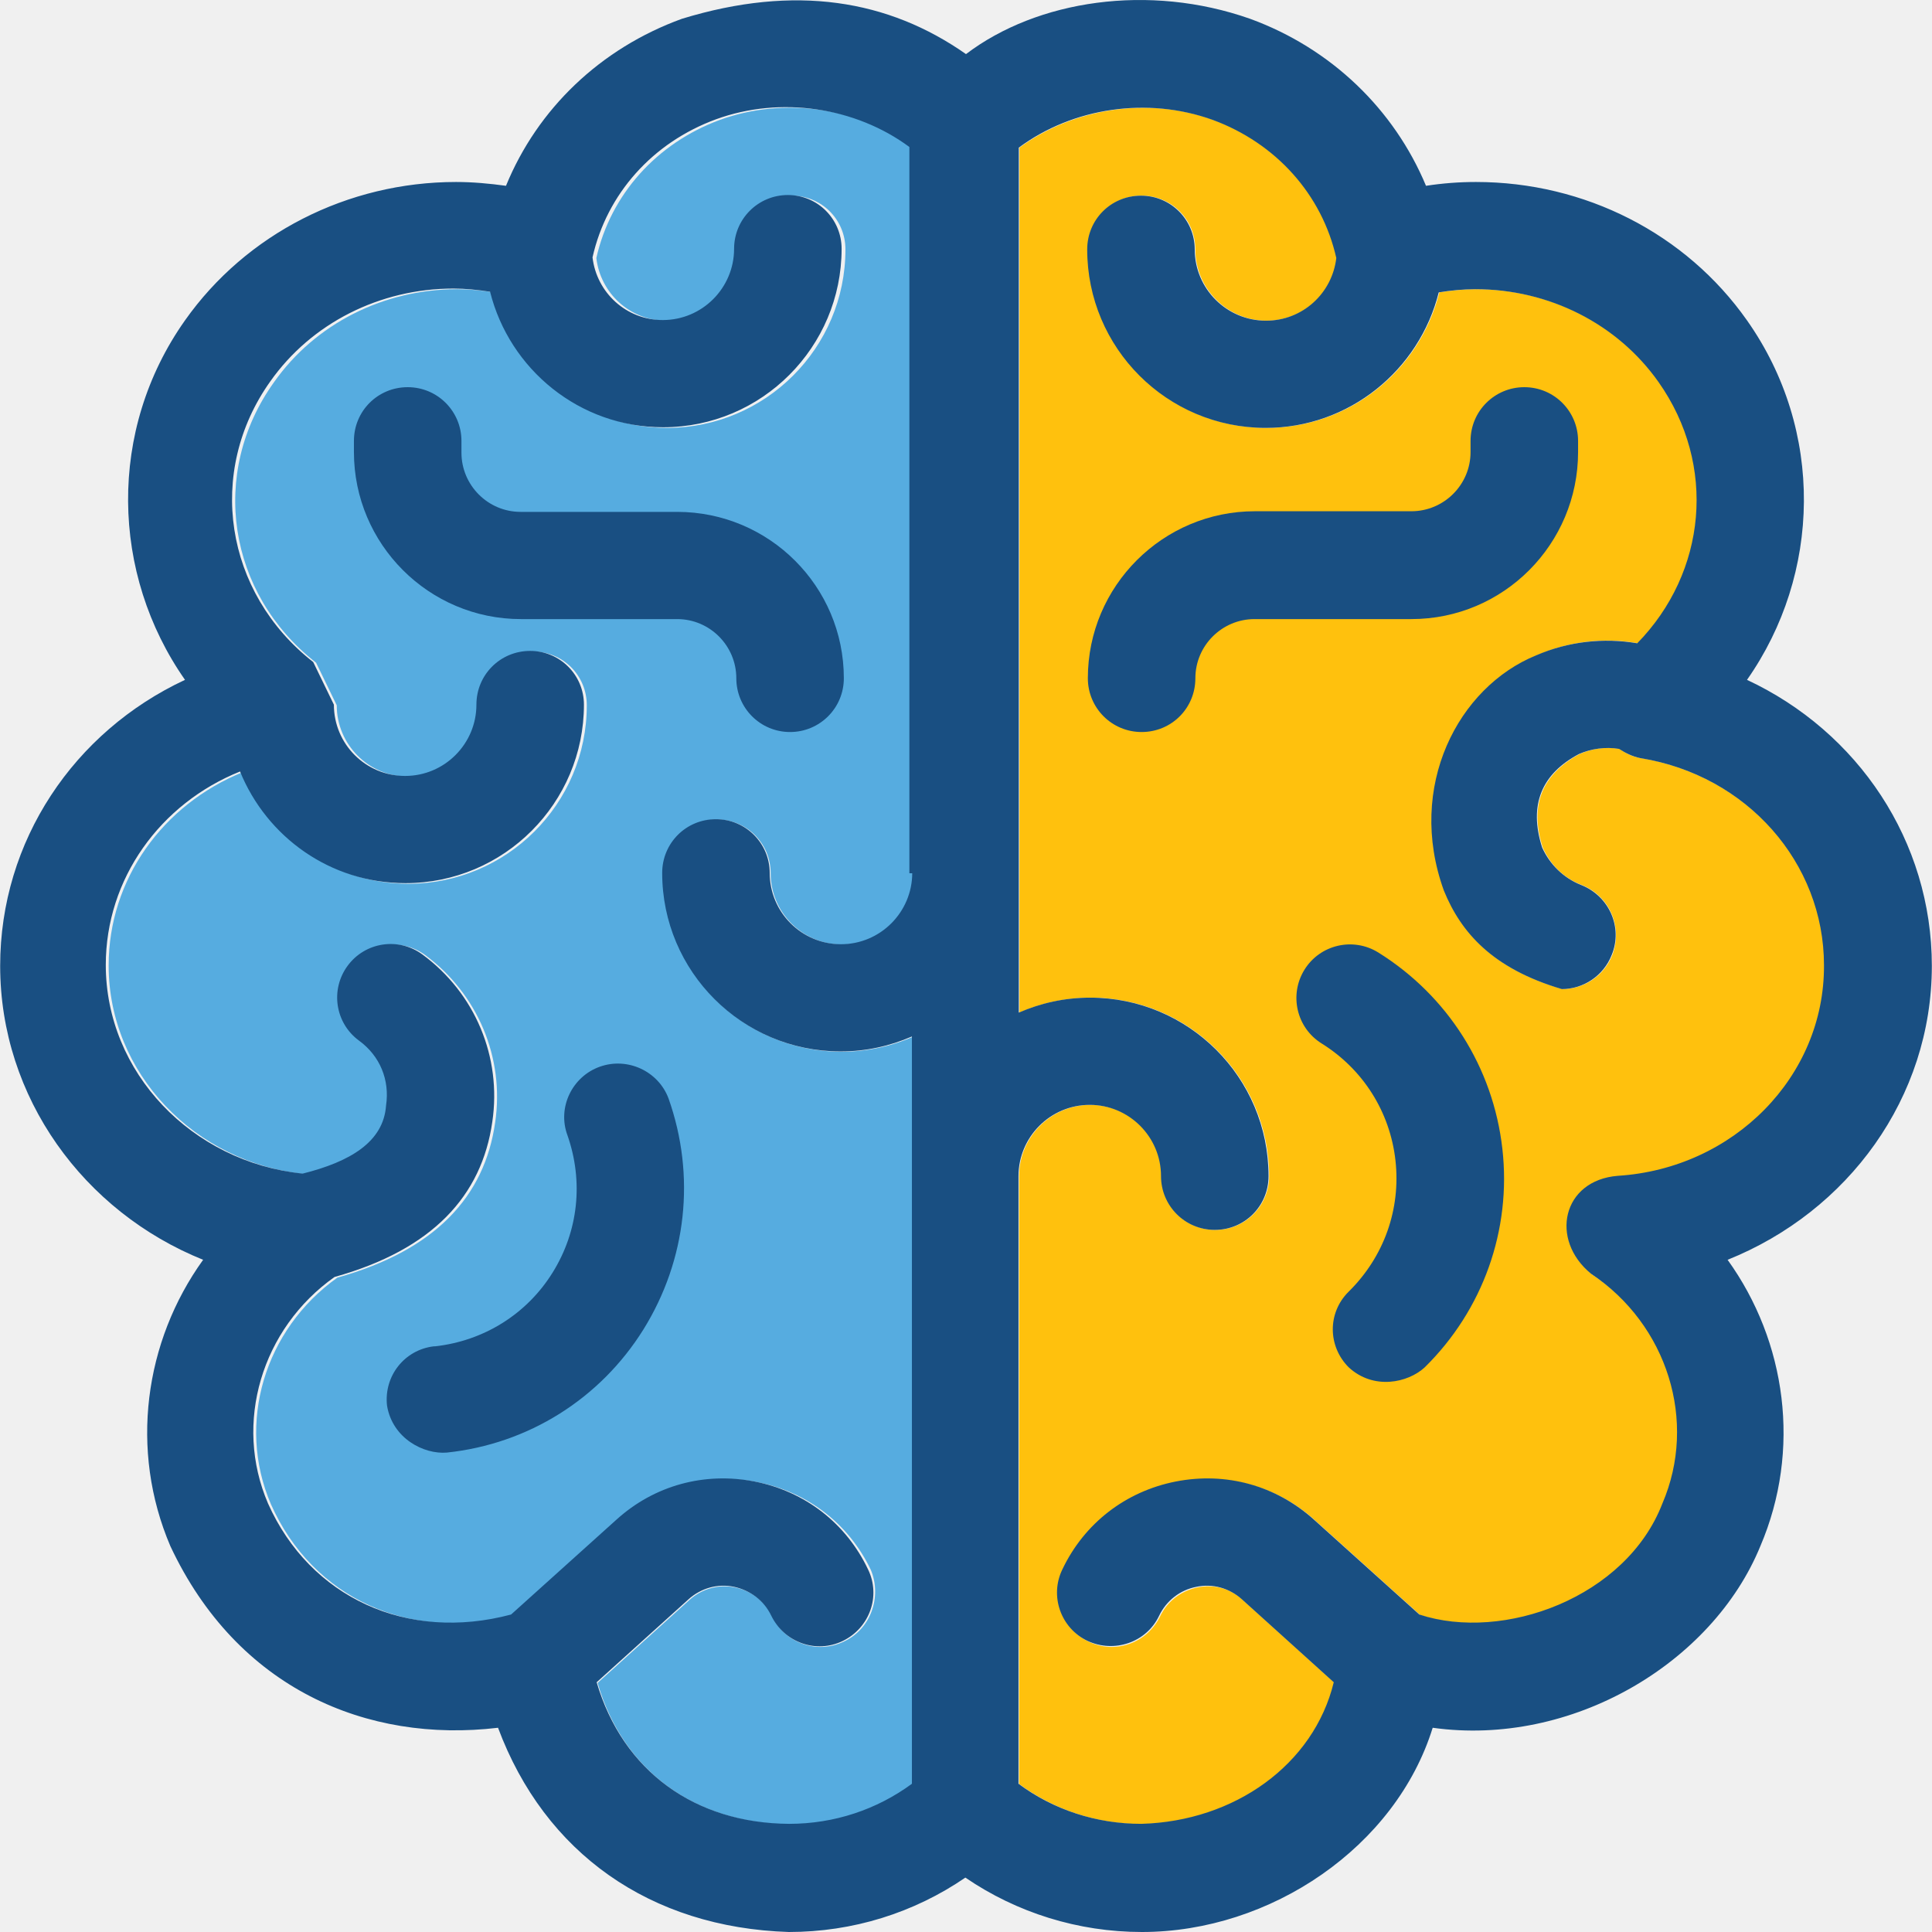
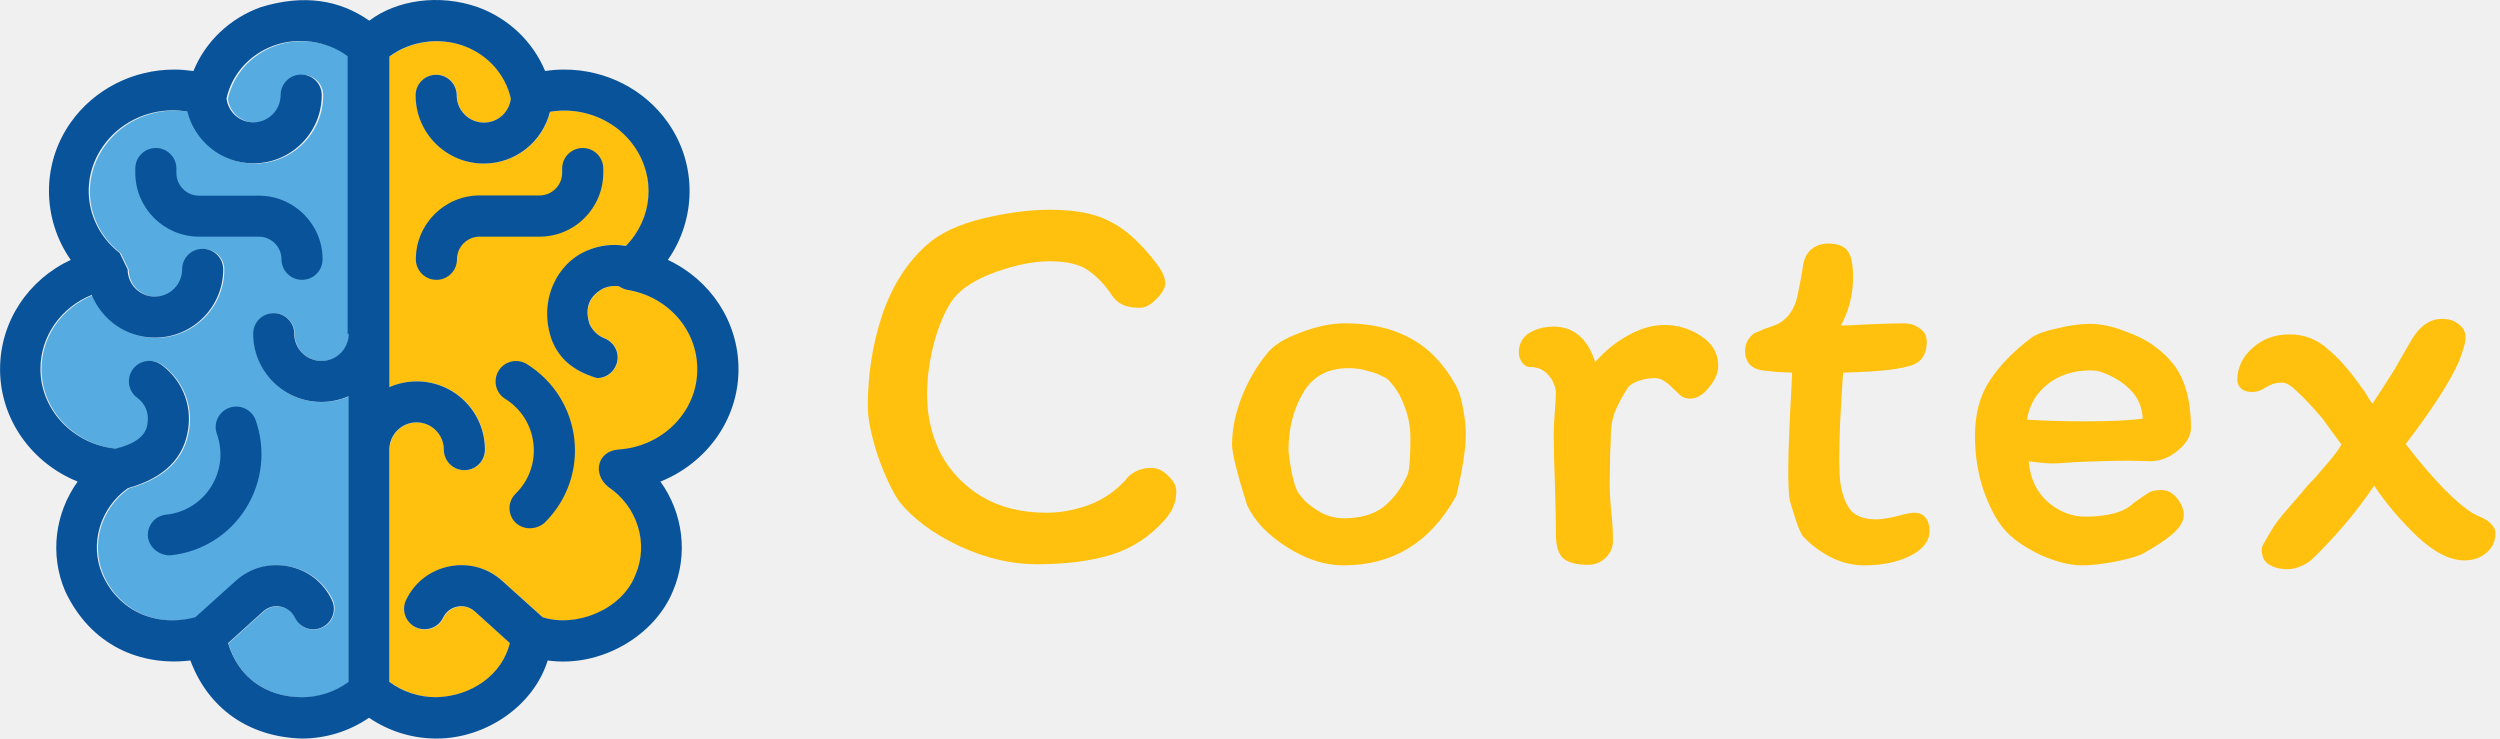
- <svg xmlns="http://www.w3.org/2000/svg" width="800" height="800" viewBox="0 0 800 800" fill="none">
-   <g clip-path="url(#clip0_2_2)">
-     <path d="M349.415 679.731C338.351 685.131 325.045 680.389 319.777 669.325C316.747 663.002 311.082 658.655 304.364 657.337C297.646 655.888 290.665 657.865 285.528 662.474L247.457 696.856C258.127 733.873 288.425 755.081 327.154 755.476C345.727 755.476 363.51 749.681 378.002 738.879V429.313C369.044 433.264 358.901 435.504 348.494 435.504C307.659 435.504 274.593 402.308 274.593 361.603C274.593 349.352 284.472 339.341 296.855 339.341C309.238 339.341 319.117 349.22 319.117 361.603C319.117 377.806 332.291 391.111 348.625 391.111C364.828 391.111 378.133 377.937 378.133 361.603V61.129C355.738 44.532 324.782 39.92 298.041 49.669C271.959 59.285 252.857 80.493 246.93 106.84C248.641 121.463 260.894 132.79 276.042 132.79C292.246 132.79 305.55 119.617 305.55 103.282C305.55 91.032 315.429 81.021 327.812 81.021C340.195 81.021 350.076 90.899 350.076 103.282C350.076 144.118 316.879 177.183 276.175 177.183C241.53 177.183 212.55 153.208 204.513 121.067C199.506 120.277 194.502 119.751 189.365 119.751C158.803 119.751 130.482 134.109 113.489 158.217C86.484 195.891 94.257 245.817 130.877 274.402L139.439 292.054C139.439 308.258 152.613 321.562 168.947 321.562C185.281 321.562 198.455 308.388 198.455 292.054C198.455 279.804 208.334 269.792 220.717 269.792C233.1 269.792 242.978 279.671 242.978 292.054C242.978 332.89 209.782 365.955 169.078 365.955C138.121 365.955 111.643 346.723 100.578 319.718C67.382 333.154 44.988 364.111 44.988 399.809C44.988 444.333 80.556 481.482 126.528 486.224C146.025 481.217 159.857 473.183 161.041 458.034C162.622 447.496 158.406 437.352 149.844 431.161C139.965 423.915 137.856 410.086 145.102 400.205C152.348 390.326 166.178 388.217 176.059 395.463C197.795 411.534 208.992 438.012 205.039 464.753C200.692 495.447 180.273 517.708 139.7 529.036C109.534 550.507 97.809 589.368 112.169 622.827C129.426 661.818 169.999 680.261 212.81 668.801L256.413 629.545C272.221 615.318 292.902 609.653 313.715 613.737C334.398 617.82 351.522 630.994 360.61 650.093C365.224 661.158 360.612 674.594 349.415 679.731Z" fill="#56ACE0" />
-     <path d="M679.53 313.919C676.237 313.391 673.339 312.075 670.704 310.098C665.172 309.175 659.507 309.835 654.107 312.205C638.694 320.504 633.162 333.281 638.827 350.933C641.989 358.179 647.652 363.712 655.03 366.477C666.49 371.088 672.023 383.734 667.676 395.327C664.251 404.152 655.821 409.554 646.994 409.554C618.277 401.254 605.235 386.238 598.122 368.718C582.709 325.906 604.049 284.806 636.322 271.37C649.759 265.574 663.986 263.861 678.213 266.363C707.063 236.855 711.277 192.462 687.039 158.213C670.046 134.107 641.724 119.747 611.163 119.747C606.156 119.747 601.152 120.275 596.015 121.063C587.98 153.206 558.998 177.179 524.353 177.179C483.518 177.179 450.452 143.983 450.452 103.278C450.452 91.028 460.331 81.017 472.714 81.017C485.097 81.017 494.976 90.895 494.976 103.278C494.976 119.482 508.149 132.786 524.484 132.786C539.632 132.786 551.882 121.457 553.596 106.836C547.669 80.491 528.7 59.282 502.485 49.665C475.744 39.916 444.655 44.658 422.13 61.125V419.298C431.088 415.347 441.232 413.107 451.638 413.107C492.474 413.107 525.539 446.303 525.539 487.008C525.539 499.259 515.66 509.27 503.277 509.27C490.894 509.27 481.016 499.391 481.016 487.008C481.016 470.805 467.842 457.501 451.508 457.501C435.304 457.501 422 470.674 422 487.008V738.743C436.49 749.412 454.142 755.34 472.849 755.34C511.314 754.417 543.982 730.839 552.545 696.72L514.607 662.47C509.47 657.728 502.619 655.884 495.771 657.333C489.052 658.782 483.387 662.998 480.357 669.321C474.955 680.385 461.784 685.129 450.719 679.727C439.654 674.325 434.911 661.154 440.313 650.089C449.403 630.988 466.395 617.816 487.208 613.733C507.891 609.649 528.834 615.314 544.51 629.541L588.113 668.797C622.89 680.257 673.736 661.816 688.754 622.823C703.377 588.706 690.994 548.659 659.246 527.713C641.989 513.356 647.259 488.853 670.311 487.141C718.392 484.243 755.935 446.041 755.935 400.199C755.538 357.256 723.527 321.163 679.53 313.919Z" fill="#FFC10D" />
-     <path d="M799.931 399.938C799.931 348.301 769.369 302.984 723.395 281.513C754.089 237.778 755.538 178.237 723.395 132.658C698.103 96.697 656.212 75.356 611.161 75.356C604.18 75.356 597.329 75.884 590.478 76.937C577.305 45.322 551.222 20.03 517.633 7.78C475.742 -6.973 429.507 0.008 399.999 22.402C367.856 -0.124 329.261 -6.578 282.365 7.78C248.643 20.03 222.561 45.059 209.52 76.937C202.801 76.014 195.82 75.356 188.839 75.356C143.92 75.356 101.897 96.827 76.605 132.658C44.462 178.104 45.911 237.646 76.605 281.513C30.631 302.984 0.069 348.168 0.069 399.938C0.069 454.475 34.714 501.765 84.112 521.655C59.741 555.51 53.55 600.43 70.543 640.212C98.207 699.228 151.953 721.885 206.225 715.43C225.589 767.332 269.191 798.156 326.626 800C353.104 800 378.395 792.096 399.736 777.473C420.944 791.963 446.369 800 472.847 800C526.197 800 577.967 764.697 593.248 715.43C650.682 723.464 709.037 688.819 728.929 640.212C745.922 600.43 739.731 555.51 715.36 521.655C765.286 501.633 799.931 454.473 799.931 399.938ZM377.737 361.472C377.737 377.676 364.564 390.98 348.229 390.98C332.026 390.98 318.722 377.807 318.722 361.472C318.722 349.222 308.843 339.211 296.46 339.211C284.077 339.211 274.198 349.089 274.198 361.472C274.198 402.308 307.394 435.373 348.099 435.373C358.638 435.373 368.517 433.134 377.607 429.183V738.617C363.117 749.286 345.464 755.214 326.758 755.214C288.03 754.951 257.996 733.61 247.062 696.593L285.132 662.211C290.269 657.6 297.25 655.625 303.969 657.074C310.687 658.523 316.352 662.739 319.382 669.062C324.784 680.127 337.955 684.87 349.02 679.468C360.085 674.067 364.828 660.895 359.427 649.83C350.336 630.729 333.344 617.557 312.531 613.474C291.718 609.39 270.905 615.055 255.229 629.282L211.627 668.538C168.682 679.998 128.373 661.557 110.985 622.564C96.627 589.235 108.35 550.112 138.516 528.773C179.089 517.443 199.506 495.182 203.855 464.49C207.806 437.749 196.741 411.272 174.875 395.2C164.996 387.954 151.164 390.063 143.918 399.942C136.672 409.821 138.781 423.653 148.66 430.899C157.355 437.222 161.438 447.233 159.857 457.772C158.803 472.92 144.839 481.087 125.345 485.961C79.37 481.219 43.804 444.07 43.804 399.547C43.804 363.848 66.331 332.759 99.394 319.455C110.459 346.591 136.807 365.692 167.894 365.692C208.729 365.692 241.795 332.496 241.795 291.791C241.795 279.541 231.916 269.53 219.533 269.53C207.15 269.53 197.271 279.408 197.271 291.791C197.271 307.995 184.097 321.299 167.763 321.299C151.429 321.299 138.255 308.126 138.255 291.791L129.693 274.139C92.939 245.42 85.298 195.362 111.908 157.95C128.9 133.844 157.222 119.484 187.784 119.484C192.79 119.484 197.795 120.012 202.932 120.801C210.966 152.943 239.948 176.917 274.593 176.917C315.429 176.917 348.494 143.72 348.494 103.016C348.494 90.765 338.616 80.754 326.232 80.754C313.982 80.754 303.971 90.632 303.971 103.016C303.971 119.219 290.797 132.523 274.463 132.523C259.315 132.523 247.064 121.194 245.35 106.573C251.278 80.228 270.247 59.02 296.462 49.402C323.202 39.654 354.292 44.395 376.553 60.862V361.601H377.739V361.472H377.737ZM669.914 486.88C646.861 488.724 641.592 513.358 658.849 527.453C690.464 548.528 702.979 588.575 688.357 622.562C673.339 661.553 622.493 679.996 587.715 668.536L544.113 629.28C528.304 615.053 507.624 609.388 486.811 613.472C466.128 617.555 449.003 630.729 439.915 649.828C434.515 660.893 439.257 674.199 450.322 679.466C461.387 684.603 474.693 680.125 479.96 669.06C482.99 662.737 488.655 658.391 495.373 657.072C502.091 655.623 509.073 657.6 514.21 662.209L552.28 696.591C543.98 730.708 511.18 754.158 472.584 755.212C454.01 755.212 436.227 749.416 421.735 738.615V487.011C421.735 470.807 434.909 457.503 451.243 457.503C467.447 457.503 480.751 470.676 480.751 487.011C480.751 499.261 490.629 509.272 503.013 509.272C515.396 509.272 525.274 499.394 525.274 487.011C525.274 446.175 492.211 413.109 451.373 413.109C440.834 413.109 430.956 415.349 421.865 419.3V61.129C444.26 44.532 475.216 39.92 502.22 49.669C528.302 59.285 547.404 80.493 553.331 106.84C551.62 121.463 539.367 132.79 524.219 132.79C508.015 132.79 494.711 119.617 494.711 103.282C494.711 91.032 484.832 81.021 472.449 81.021C460.066 81.021 450.187 90.899 450.187 103.282C450.187 144.118 483.251 177.183 524.088 177.183C558.733 177.183 587.713 153.208 595.75 121.067C600.757 120.277 605.761 119.751 610.898 119.751C641.459 119.751 669.781 134.109 686.774 158.217C711.012 192.599 706.666 236.992 677.948 266.367C663.984 263.995 649.494 265.577 636.057 271.374C603.785 284.547 582.311 325.646 597.857 368.722C604.97 386.243 618.144 401.128 646.729 409.558C655.554 409.558 663.986 404.156 667.411 395.331C672.023 384.001 666.358 371.092 654.766 366.481C647.389 363.583 641.724 357.919 638.562 350.937C632.897 333.155 638.429 320.376 653.842 312.209C658.979 309.97 664.907 309.179 670.44 310.102C673.074 311.814 675.972 313.263 679.265 313.923C723.395 321.036 755.273 357.262 755.273 399.679C755.538 445.78 717.865 483.85 669.914 486.88Z" fill="#194F82" />
-     <path d="M248.38 441.696C236.92 445.78 230.728 458.558 234.944 470.018C241.662 489.12 239.555 509.8 228.753 527.057C218.084 544.182 200.299 555.247 180.144 557.486H179.616C167.498 558.935 158.936 569.737 160.252 581.987C162.492 595.687 175.533 602.275 185.018 601.484C218.74 597.928 248.513 579.222 266.428 550.505C284.344 521.655 288.164 486.88 276.835 454.87C272.617 443.54 259.84 437.613 248.38 441.696Z" fill="#194F82" />
-     <path d="M280.391 211.959H215.58C202.011 211.959 191.079 200.894 191.079 187.457V182.583C191.079 170.333 181.2 160.322 168.817 160.322C156.434 160.322 146.555 170.2 146.555 182.583V187.195C146.555 225.265 177.512 256.352 215.712 256.352H280.391C293.96 256.352 304.892 267.417 304.892 280.853C304.892 293.104 314.771 303.115 327.154 303.115C339.404 303.115 349.415 293.236 349.415 280.853C349.415 242.785 318.459 211.959 280.391 211.959Z" fill="#194F82" />
-     <path d="M653.447 187.195V182.583C653.447 170.333 643.568 160.322 631.185 160.322C618.935 160.322 608.924 170.2 608.924 182.583V187.195C608.924 200.764 597.859 211.696 584.422 211.696H519.612C481.541 211.696 450.454 242.652 450.454 280.853C450.454 293.104 460.333 303.115 472.716 303.115C485.099 303.115 494.978 293.236 494.978 280.853C494.978 267.284 506.043 256.352 519.479 256.352H584.422C622.623 256.352 653.447 225.265 653.447 187.195Z" fill="#194F82" />
-     <path d="M570.721 394.406C560.314 387.95 546.615 391.113 540.16 401.519C533.704 411.926 536.867 425.625 547.273 432.08C564.398 442.75 575.595 460.402 577.835 480.557C580.074 500.712 573.093 520.339 558.603 534.699L558.34 534.961C549.645 543.656 549.778 557.488 558.472 566.181C568.746 575.666 582.974 572.636 589.957 566.181C614.063 542.47 625.918 509.274 622.099 475.683C618.277 441.959 599.438 412.321 570.721 394.406Z" fill="#194F82" />
-   </g>
-   <defs>
-     <clipPath id="clip0_2_2">
-       <rect width="800" height="800" fill="white" />
-     </clipPath>
-   </defs>
+ <svg xmlns="http://www.w3.org/2000/svg" width="1354" height="400" viewBox="0 0 1354 400" fill="none">
+   <path d="M623 138.5C626 142.1 628.1 145 629.3 147.2C630.5 149.4 631.1 151.5 631.1 153.5C631.1 155.9 629.5 158.7 626.3 161.9C623.3 165.1 620.3 166.7 617.3 166.7C613.3 166.7 610.1 166.1 607.7 164.9C605.3 163.7 603.3 161.8 601.7 159.2C598.5 154.4 594.6 150.3 590 146.9C585.4 143.3 578.2 141.5 568.4 141.5C560 141.5 550.4 143.4 539.6 147.2C529 151 521.4 155.7 516.8 161.3C512.8 166.3 509.3 173.9 506.3 184.1C503.5 194.3 502.1 204.2 502.1 213.8C502.1 225.4 504.6 236.1 509.6 245.9C514.8 255.5 522.2 263.2 531.8 269C541.6 274.8 553.3 277.7 566.9 277.7C574.3 277.7 581.9 276.3 589.7 273.5C597.7 270.5 604.6 265.7 610.4 259.1H610.1C613.7 255.3 618.2 253.4 623.6 253.4C626.8 253.4 629.8 254.8 632.6 257.6C635.6 260.4 637.1 263.2 637.1 266C637.1 269 636.6 271.7 635.6 274.1C634.8 276.3 633.2 278.8 630.8 281.6C622.6 290.8 612.9 297.1 601.7 300.5C590.5 303.9 577.1 305.6 561.5 305.6C547.7 305.6 533.7 302.3 519.5 295.7C505.5 289.1 494.7 281.1 487.1 271.7C483.1 265.9 479.2 257.6 475.4 246.8C471.8 235.8 470 226.9 470 220.1C470 202.7 472.6 186.2 477.8 170.6C483.2 154.8 491.2 142.2 501.8 132.8C508.8 126.4 518.9 121.6 532.1 118.4C545.3 115.2 557.4 113.6 568.4 113.6C581.8 113.6 592.3 115.5 599.9 119.3C607.7 122.9 615.4 129.3 623 138.5ZM788.473 208.7C790.073 211.5 791.373 215.6 792.373 221C793.373 226.2 793.873 230.9 793.873 235.1C793.873 242.9 792.173 254 788.773 268.4C774.973 293.6 754.573 306.2 727.573 306.2C717.573 306.2 707.373 302.9 696.973 296.3C686.573 289.7 679.373 282.1 675.373 273.5C669.973 256.3 667.273 245.4 667.273 240.8C667.273 232.8 668.973 224.3 672.373 215.3C675.973 206.3 680.473 198.5 685.873 191.9C689.273 187.3 695.373 183.4 704.173 180.2C712.973 176.8 720.973 175.1 728.173 175.1C742.173 175.1 754.073 177.8 763.873 183.2C773.673 188.4 781.873 196.9 788.473 208.7ZM762.373 257C763.373 254.4 763.873 247.7 763.873 236.9C763.873 231.1 762.773 225.4 760.573 219.8C758.573 214.2 755.573 209.4 751.573 205.4C751.173 205 750.073 204.4 748.273 203.6C746.473 202.6 743.973 201.7 740.773 200.9C737.773 199.9 734.273 199.4 730.273 199.4C719.073 199.4 710.873 203.9 705.673 212.9C700.473 221.9 697.873 232.1 697.873 243.5C697.873 245.5 698.373 249.3 699.373 254.9C700.573 260.5 701.573 264 702.373 265.4C702.973 266.8 704.473 268.8 706.873 271.4C709.473 273.8 712.573 276 716.173 278C719.973 279.8 723.873 280.7 727.873 280.7C736.873 280.7 744.073 278.6 749.473 274.4C754.873 270 759.173 264.2 762.373 257ZM873.589 293C873.589 296.4 872.289 299.4 869.689 302C867.089 304.6 863.889 305.9 860.089 305.9C854.089 305.9 849.689 304.8 846.889 302.6C844.089 300.2 842.689 295.9 842.689 289.7C842.689 282.3 842.489 272.6 842.089 260.6C841.689 250.6 841.489 242.2 841.489 235.4C841.489 232.2 841.689 228 842.089 222.8C842.489 218 842.689 214.4 842.689 212C842.089 208.2 840.589 205.1 838.189 202.7C835.789 200.1 832.689 198.8 828.889 198.8C827.089 198.8 825.589 198 824.389 196.4C823.189 194.6 822.589 192.8 822.589 191C822.589 186.4 824.389 182.9 827.989 180.5C831.789 178.1 836.289 176.9 841.489 176.9C852.289 176.9 859.789 183.3 863.989 196.1C869.189 190.1 875.089 185.3 881.689 181.7C888.489 177.9 894.989 176 901.189 176C908.589 176 915.289 178 921.289 182C927.489 186 930.589 191.4 930.589 198.2C930.589 202 928.889 205.9 925.489 209.9C922.289 213.9 918.989 215.9 915.589 215.9C913.789 215.9 912.189 215.5 910.789 214.7C909.589 213.7 908.089 212.3 906.289 210.5C904.289 208.5 902.589 207.1 901.189 206.3C899.789 205.3 898.189 204.8 896.389 204.8C893.189 204.8 890.189 205.3 887.389 206.3C884.589 207.3 882.689 208.5 881.689 209.9C878.489 214.9 876.089 219.4 874.489 223.4C873.089 227.4 872.389 231.7 872.389 236.3C872.389 239.7 872.289 242.4 872.089 244.4L871.789 261.5C871.789 264.1 871.889 267 872.089 270.2C872.289 273.4 872.489 275.8 872.689 277.4C873.289 282.8 873.589 288 873.589 293ZM954.427 200.6C951.627 200.2 949.327 199.1 947.527 197.3C945.927 195.3 945.127 192.9 945.127 190.1C945.127 186.5 946.527 183.5 949.327 181.1C949.927 180.5 950.927 180 952.327 179.6C953.727 179 954.827 178.5 955.627 178.1C960.027 176.7 962.827 175.6 964.027 174.8C968.627 172 971.727 167.4 973.327 161C974.927 153.4 975.927 148.2 976.327 145.4C976.727 141 978.127 137.7 980.527 135.5C983.127 133.1 986.327 131.9 990.127 131.9C995.127 131.9 998.627 133.2 1000.63 135.8C1002.63 138.4 1003.63 143.2 1003.63 150.2C1003.63 159.4 1001.43 168.1 997.027 176.3C999.827 176.3 1004.43 176.1 1010.83 175.7C1020.43 175.3 1027.13 175.1 1030.93 175.1C1034.33 175.1 1037.23 176 1039.63 177.8C1042.23 179.4 1043.53 181.8 1043.53 185C1043.53 192.6 1040.03 197.1 1033.03 198.5C1026.63 200.3 1015.03 201.4 998.227 201.8C996.827 221.4 996.127 236.9 996.127 248.3C996.127 255.3 996.427 260.3 997.027 263.3C998.227 269.5 1000.23 274.1 1003.03 277.1C1006.03 279.9 1010.43 281.3 1016.23 281.3C1019.03 281.3 1023.23 280.6 1028.83 279.2C1032.23 278.2 1034.93 277.7 1036.93 277.7C1039.53 277.7 1041.53 278.6 1042.93 280.4C1044.33 282.2 1045.03 284.6 1045.03 287.6C1045.03 293 1041.53 297.5 1034.53 301.1C1027.53 304.5 1019.23 306.2 1009.63 306.2C1003.63 306.2 997.727 304.8 991.927 302C986.127 299 981.227 295.4 977.227 291.2C976.427 290.8 975.227 288.6 973.627 284.6C972.227 280.6 970.827 276.2 969.427 271.4C968.827 269 968.527 263.2 968.527 254C968.527 245.2 969.127 230 970.327 208.4L970.627 201.8C969.227 201.8 966.627 201.7 962.827 201.5C959.027 201.1 956.227 200.8 954.427 200.6ZM1069.63 236.3C1069.63 224.1 1072.33 214 1077.73 206C1083.13 197.8 1090.63 190.1 1100.23 182.9C1103.03 180.9 1107.73 179.2 1114.33 177.8C1120.93 176.2 1126.73 175.4 1131.73 175.4C1137.73 175.4 1144.03 176.7 1150.63 179.3C1157.43 181.7 1162.93 184.5 1167.13 187.7C1174.53 193.1 1179.63 199.4 1182.43 206.6C1185.23 213.6 1186.63 222 1186.63 231.8C1186.63 236 1184.23 240.1 1179.43 244.1C1174.83 247.9 1169.83 249.8 1164.43 249.8L1153.03 249.5C1147.23 249.5 1138.93 249.7 1128.13 250.1L1121.83 250.4C1117.43 250.8 1114.13 251 1111.93 251C1108.73 251 1104.33 250.6 1098.73 249.8C1099.53 259.2 1103.03 266.6 1109.23 272C1115.43 277.2 1122.13 279.8 1129.33 279.8C1141.93 279.8 1150.73 277.3 1155.73 272.3C1159.93 269.3 1162.73 267.4 1164.13 266.6C1165.53 265.8 1167.73 265.4 1170.73 265.4C1173.93 265.4 1176.73 266.9 1179.13 269.9C1181.53 272.9 1182.73 275.9 1182.73 278.9C1182.73 282.3 1180.63 285.8 1176.43 289.4C1172.43 292.8 1166.93 296.4 1159.93 300.2C1156.13 301.8 1150.93 303.2 1144.33 304.4C1137.73 305.6 1132.23 306.2 1127.83 306.2C1120.83 306.2 1113.03 304.2 1104.43 300.2C1095.83 296 1089.43 291.4 1085.23 286.4C1081.03 281.4 1077.33 274.3 1074.13 265.1C1071.13 255.9 1069.63 246.3 1069.63 236.3ZM1129.33 228.2C1143.53 228.2 1153.93 227.7 1160.53 226.7C1160.13 220.9 1158.33 216.2 1155.13 212.6C1151.93 208.8 1147.53 205.6 1141.93 203C1140.13 202.2 1138.53 201.6 1137.13 201.2C1135.73 200.8 1134.13 200.6 1132.33 200.6C1123.13 200.6 1115.33 203.1 1108.93 208.1C1102.73 213.1 1099.03 219.5 1097.83 227.3C1107.83 227.9 1118.33 228.2 1129.33 228.2ZM1322.42 172.7C1326.42 172.7 1329.52 173.7 1331.72 175.7C1334.12 177.5 1335.32 179.8 1335.32 182.6C1335.32 184.6 1334.92 186.7 1334.12 188.9C1333.52 190.9 1332.82 193 1332.02 195.2C1327.42 206 1317.72 221.1 1302.92 240.5C1318.12 260.1 1330.42 272.7 1339.82 278.3C1340.62 278.7 1342.12 279.4 1344.32 280.4C1346.52 281.4 1348.22 282.6 1349.42 284C1350.82 285.4 1351.52 287 1351.52 288.8C1351.52 293.2 1349.82 296.8 1346.42 299.6C1343.22 302.2 1339.32 303.5 1334.72 303.5C1326.92 303.5 1318.42 299.2 1309.22 290.6C1300.02 281.8 1292.22 272.6 1285.82 263C1281.22 270 1275.92 277 1269.92 284C1264.12 290.8 1258.72 296.6 1253.72 301.4C1251.72 303.6 1249.32 305.3 1246.52 306.5C1243.92 307.7 1241.32 308.3 1238.72 308.3C1235.12 308.3 1231.92 307.5 1229.12 305.9C1226.32 304.3 1224.92 301.5 1224.92 297.5C1224.92 296.5 1225.62 294.9 1227.02 292.7C1228.42 290.3 1229.22 288.9 1229.42 288.5C1231.82 284.3 1235.02 280 1239.02 275.6C1243.02 271 1245.52 268.1 1246.52 266.9C1248.92 263.9 1251.52 261 1254.32 258.2C1255.92 256.4 1258.32 253.6 1261.52 249.8C1264.72 246 1266.92 243 1268.12 240.8L1257.62 226.4C1252.62 220.6 1248.32 216 1244.72 212.6C1241.12 209 1238.22 207.2 1236.02 207.2C1232.82 207.2 1229.82 208.1 1227.02 209.9C1224.62 211.5 1222.22 212.3 1219.82 212.3C1217.22 212.3 1215.22 211.7 1213.82 210.5C1212.42 209.1 1211.72 207.6 1211.72 206C1211.72 199.2 1214.42 193.4 1219.82 188.6C1225.22 183.6 1232.02 181.1 1240.22 181.1C1248.02 181.1 1254.92 183.8 1260.92 189.2C1267.12 194.4 1273.22 201.4 1279.22 210.2C1280.02 211 1280.92 212.3 1281.92 214.1C1282.92 215.9 1283.92 217.4 1284.92 218.6C1287.12 215.4 1291.12 209.2 1296.92 200C1303.12 189 1306.82 182.7 1308.02 181.1C1312.22 175.5 1317.02 172.7 1322.42 172.7Z" fill="#FFC10D" />
+   <path d="M174.708 339.866C169.175 342.566 162.522 340.195 159.888 334.662C158.373 331.501 155.541 329.328 152.182 328.669C148.823 327.944 145.332 328.932 142.764 331.237L123.729 348.428C129.063 366.936 144.213 377.541 163.577 377.738C172.863 377.738 181.755 374.841 189.001 369.44V214.657C184.522 216.632 179.45 217.752 174.247 217.752C153.829 217.752 137.297 201.154 137.297 180.801C137.297 174.676 142.236 169.67 148.427 169.67C154.619 169.67 159.558 174.61 159.558 180.801C159.558 188.903 166.145 195.555 174.312 195.555C182.414 195.555 189.066 188.968 189.066 180.801V30.564C177.869 22.266 162.391 19.96 149.02 24.834C135.979 29.642 126.429 40.246 123.465 53.42C124.321 60.731 130.447 66.395 138.021 66.395C146.123 66.395 152.775 59.808 152.775 51.641C152.775 45.516 157.714 40.51 163.906 40.51C170.097 40.51 175.038 45.45 175.038 51.641C175.038 72.059 158.44 88.592 138.087 88.592C120.765 88.592 106.275 76.604 102.256 60.534C99.753 60.138 97.251 59.876 94.682 59.876C79.402 59.876 65.241 67.054 56.745 79.108C43.242 97.946 47.129 122.909 65.438 137.201L69.72 146.027C69.72 154.129 76.306 160.781 84.474 160.781C92.641 160.781 99.227 154.194 99.227 146.027C99.227 139.902 104.167 134.896 110.358 134.896C116.55 134.896 121.489 139.836 121.489 146.027C121.489 166.445 104.891 182.978 84.539 182.978C69.06 182.978 55.822 173.362 50.289 159.859C33.691 166.577 22.494 182.056 22.494 199.905C22.494 222.167 40.278 240.741 63.264 243.112C73.013 240.609 79.928 236.591 80.52 229.017C81.311 223.748 79.203 218.676 74.922 215.581C69.982 211.958 68.928 205.043 72.551 200.102C76.174 195.163 83.089 194.109 88.029 197.732C98.897 205.767 104.496 219.006 102.519 232.376C100.346 247.723 90.136 258.854 69.85 264.518C54.767 275.254 48.905 294.684 56.084 311.413C64.713 330.909 84.999 340.131 106.405 334.401L128.206 314.773C136.111 307.659 146.451 304.827 156.857 306.868C167.199 308.91 175.761 315.497 180.305 325.047C182.612 330.579 180.306 337.297 174.708 339.866Z" fill="#56ACE0" />
+   <path d="M339.765 156.959C338.118 156.695 336.67 156.037 335.352 155.049C332.586 154.587 329.754 154.918 327.054 156.102C319.347 160.252 316.581 166.64 319.413 175.467C320.995 179.09 323.826 181.856 327.515 183.238C333.245 185.544 336.011 191.867 333.838 197.663C332.126 202.076 327.911 204.777 323.497 204.777C309.138 200.627 302.618 193.119 299.061 184.359C291.354 162.953 302.025 142.403 318.161 135.685C324.879 132.787 331.993 131.93 339.107 133.182C353.531 118.428 355.638 96.231 343.519 79.106C335.023 67.053 320.862 59.873 305.582 59.873C303.078 59.873 300.576 60.137 298.007 60.532C293.99 76.603 279.499 88.59 262.177 88.59C241.759 88.59 225.226 71.992 225.226 51.639C225.226 45.514 230.166 40.508 236.357 40.508C242.549 40.508 247.488 45.448 247.488 51.639C247.488 59.741 254.075 66.393 262.242 66.393C269.816 66.393 275.941 60.728 276.798 53.418C273.834 40.245 264.35 29.641 251.242 24.832C237.872 19.958 222.328 22.329 211.065 30.562V209.649C215.544 207.673 220.616 206.554 225.819 206.554C246.237 206.554 262.77 223.152 262.77 243.504C262.77 249.63 257.83 254.635 251.639 254.635C245.447 254.635 240.508 249.696 240.508 243.504C240.508 235.402 233.921 228.75 225.754 228.75C217.652 228.75 211 235.337 211 243.504V369.371C218.245 374.706 227.071 377.67 236.424 377.67C255.657 377.208 271.991 365.419 276.272 348.36L257.304 331.235C254.735 328.864 251.31 327.942 247.885 328.667C244.526 329.391 241.694 331.499 240.179 334.66C237.478 340.193 230.892 342.565 225.36 339.864C219.827 337.163 217.455 330.577 220.156 325.045C224.701 315.494 233.198 308.908 243.604 306.866C253.945 304.824 264.417 307.657 272.255 314.77L294.056 334.399C311.445 340.129 336.868 330.908 344.377 311.411C351.688 294.353 345.497 274.329 329.623 263.857C320.995 256.678 323.629 244.426 335.156 243.57C359.196 242.122 377.968 223.02 377.968 200.099C377.769 178.628 361.764 160.581 339.765 156.959Z" fill="#FFC10D" />
+   <path d="M399.965 199.969C399.965 174.15 384.685 151.492 361.698 140.757C377.044 118.889 377.769 89.119 361.698 66.329C349.052 48.348 328.106 37.678 305.581 37.678C302.09 37.678 298.665 37.942 295.239 38.469C288.652 22.661 275.611 10.015 258.817 3.89C237.871 -3.486 214.753 0.004 200 11.201C183.928 -0.062 164.63 -3.289 141.183 3.89C124.322 10.015 111.28 22.53 104.76 38.469C101.401 38.007 97.91 37.678 94.42 37.678C71.96 37.678 50.949 48.414 38.303 66.329C22.231 89.052 22.956 118.823 38.303 140.757C15.315 151.492 0.035 174.084 0.035 199.969C0.035 227.237 17.357 250.883 42.056 260.828C29.871 277.755 26.775 300.215 35.272 320.106C49.103 349.614 75.976 360.943 103.112 357.715C112.794 383.666 134.596 399.078 163.313 400C176.552 400 189.198 396.048 199.868 388.737C210.472 395.982 223.184 400 236.423 400C263.099 400 288.984 382.349 296.624 357.715C325.341 361.732 354.519 344.41 364.465 320.106C372.961 300.215 369.866 277.755 357.68 260.828C382.643 250.817 399.965 227.236 399.965 199.969ZM188.869 180.736C188.869 188.838 182.282 195.49 174.115 195.49C166.013 195.49 159.361 188.903 159.361 180.736C159.361 174.611 154.421 169.605 148.23 169.605C142.038 169.605 137.099 174.545 137.099 180.736C137.099 201.154 153.697 217.687 174.05 217.687C179.319 217.687 184.258 216.567 188.803 214.592V369.308C181.558 374.643 172.732 377.607 163.379 377.607C144.015 377.475 128.998 366.805 123.531 348.297L142.566 331.106C145.135 328.8 148.625 327.813 151.984 328.537C155.344 329.262 158.176 331.37 159.691 334.531C162.392 340.063 168.978 342.435 174.51 339.734C180.042 337.033 182.414 330.448 179.713 324.915C175.168 315.365 166.672 308.779 156.266 306.737C145.859 304.695 135.453 307.528 127.615 314.641L105.813 334.269C84.341 339.999 64.186 330.779 55.492 311.282C48.314 294.618 54.175 275.056 69.258 264.387C89.544 258.722 99.753 247.591 101.927 232.245C103.903 218.875 98.371 205.636 87.437 197.6C82.498 193.977 75.582 195.032 71.959 199.971C68.336 204.91 69.391 211.826 74.33 215.449C78.677 218.611 80.719 223.616 79.928 228.886C79.402 236.46 72.42 240.544 62.672 242.981C39.685 240.61 21.902 222.035 21.902 199.773C21.902 181.924 33.166 166.38 49.697 159.728C55.23 173.296 68.403 182.846 83.947 182.846C104.365 182.846 120.897 166.248 120.897 145.896C120.897 139.771 115.958 134.765 109.766 134.765C103.575 134.765 98.636 139.704 98.636 145.896C98.636 153.998 92.049 160.65 83.882 160.65C75.715 160.65 69.128 154.063 69.128 145.896L64.847 137.07C46.47 122.71 42.649 97.681 55.954 78.975C64.45 66.922 78.611 59.742 93.892 59.742C96.395 59.742 98.897 60.006 101.466 60.4C105.483 76.472 119.974 88.458 137.297 88.458C157.714 88.458 174.247 71.86 174.247 51.508C174.247 45.383 169.308 40.377 163.116 40.377C156.991 40.377 151.985 45.316 151.985 51.508C151.985 59.61 145.399 66.262 137.231 66.262C129.657 66.262 123.532 60.597 122.675 53.287C125.639 40.114 135.123 29.51 148.231 24.701C161.601 19.827 177.146 22.198 188.277 30.431V180.8H188.87V180.736H188.869ZM334.957 243.44C323.431 244.362 320.796 256.679 329.425 263.726C345.232 274.264 351.49 294.288 344.179 311.281C336.67 330.777 311.246 339.998 293.858 334.268L272.056 314.64C264.152 307.527 253.812 304.694 243.405 306.736C233.064 308.778 224.502 315.365 219.958 324.914C217.258 330.447 219.629 337.1 225.161 339.733C230.693 342.302 237.346 340.062 239.98 334.53C241.495 331.369 244.328 329.195 247.687 328.536C251.046 327.812 254.536 328.8 257.105 331.105L276.14 348.296C271.99 365.354 255.59 377.079 236.292 377.606C227.005 377.606 218.114 374.708 210.868 369.307V243.505C210.868 235.404 217.454 228.751 225.621 228.751C233.723 228.751 240.375 235.338 240.375 243.505C240.375 249.631 245.315 254.636 251.506 254.636C257.698 254.636 262.637 249.697 262.637 243.505C262.637 223.088 246.105 206.555 225.687 206.555C220.417 206.555 215.478 207.675 210.933 209.65V30.564C222.13 22.266 237.608 19.96 251.11 24.834C264.151 29.642 273.702 40.247 276.666 53.42C275.81 60.731 269.684 66.395 262.109 66.395C254.008 66.395 247.356 59.808 247.356 51.641C247.356 45.516 242.416 40.511 236.225 40.511C230.033 40.511 225.094 45.45 225.094 51.641C225.094 72.059 241.626 88.592 262.044 88.592C279.367 88.592 293.857 76.604 297.875 60.534C300.378 60.139 302.881 59.876 305.449 59.876C320.73 59.876 334.891 67.055 343.387 79.108C355.506 96.299 353.333 118.496 338.974 133.184C331.992 131.998 324.747 132.788 318.029 135.687C301.892 142.274 291.156 162.823 298.928 184.361C302.485 193.121 309.072 200.564 323.365 204.779C327.777 204.779 331.993 202.078 333.706 197.665C336.011 192.001 333.179 185.546 327.383 183.241C323.695 181.792 320.862 178.959 319.281 175.469C316.449 166.577 319.215 160.188 326.921 156.105C329.49 154.985 332.454 154.59 335.22 155.051C336.537 155.907 337.986 156.631 339.632 156.962C361.698 160.518 377.636 178.631 377.636 199.84C377.769 222.89 358.932 241.925 334.957 243.44Z" fill="#08539A" />
+   <path d="M124.19 220.848C118.46 222.89 115.364 229.279 117.472 235.009C120.831 244.56 119.778 254.9 114.377 263.529C109.042 272.091 100.15 277.623 90.072 278.743H89.808C83.749 279.467 79.468 284.868 80.126 290.994C81.246 297.843 87.766 301.137 92.509 300.742C109.37 298.964 124.256 289.611 133.214 275.252C142.172 260.828 144.082 243.44 138.417 227.435C136.308 221.77 129.92 218.806 124.19 220.848Z" fill="#08539A" />
+   <path d="M140.195 105.979H107.79C101.005 105.979 95.539 100.447 95.539 93.729V91.292C95.539 85.166 90.6 80.161 84.408 80.161C78.217 80.161 73.278 85.1 73.278 91.292V93.597C73.278 112.632 88.756 128.176 107.856 128.176H140.195C146.98 128.176 152.446 133.708 152.446 140.427C152.446 146.552 157.385 151.557 163.577 151.557C169.702 151.557 174.708 146.618 174.708 140.427C174.708 121.392 159.229 105.979 140.195 105.979Z" fill="#08539A" />
+   <path d="M326.724 93.597V91.292C326.724 85.166 321.784 80.161 315.593 80.161C309.467 80.161 304.462 85.1 304.462 91.292V93.597C304.462 100.382 298.929 105.848 292.211 105.848H259.806C240.771 105.848 225.227 121.326 225.227 140.427C225.227 146.552 230.167 151.557 236.358 151.557C242.55 151.557 247.489 146.618 247.489 140.427C247.489 133.642 253.021 128.176 259.74 128.176H292.211C311.312 128.176 326.724 112.632 326.724 93.597Z" fill="#08539A" />
+   <path d="M285.361 197.203C280.157 193.975 273.308 195.556 270.08 200.76C266.852 205.963 268.433 212.812 273.637 216.04C282.199 221.375 287.798 230.201 288.917 240.279C290.037 250.356 286.546 260.169 279.301 267.349L279.17 267.481C274.823 271.828 274.889 278.744 279.236 283.09C284.373 287.833 291.487 286.318 294.978 283.09C307.031 271.235 312.959 254.637 311.05 237.841C309.138 220.98 299.719 206.16 285.361 197.203Z" fill="#08539A" />
</svg>
